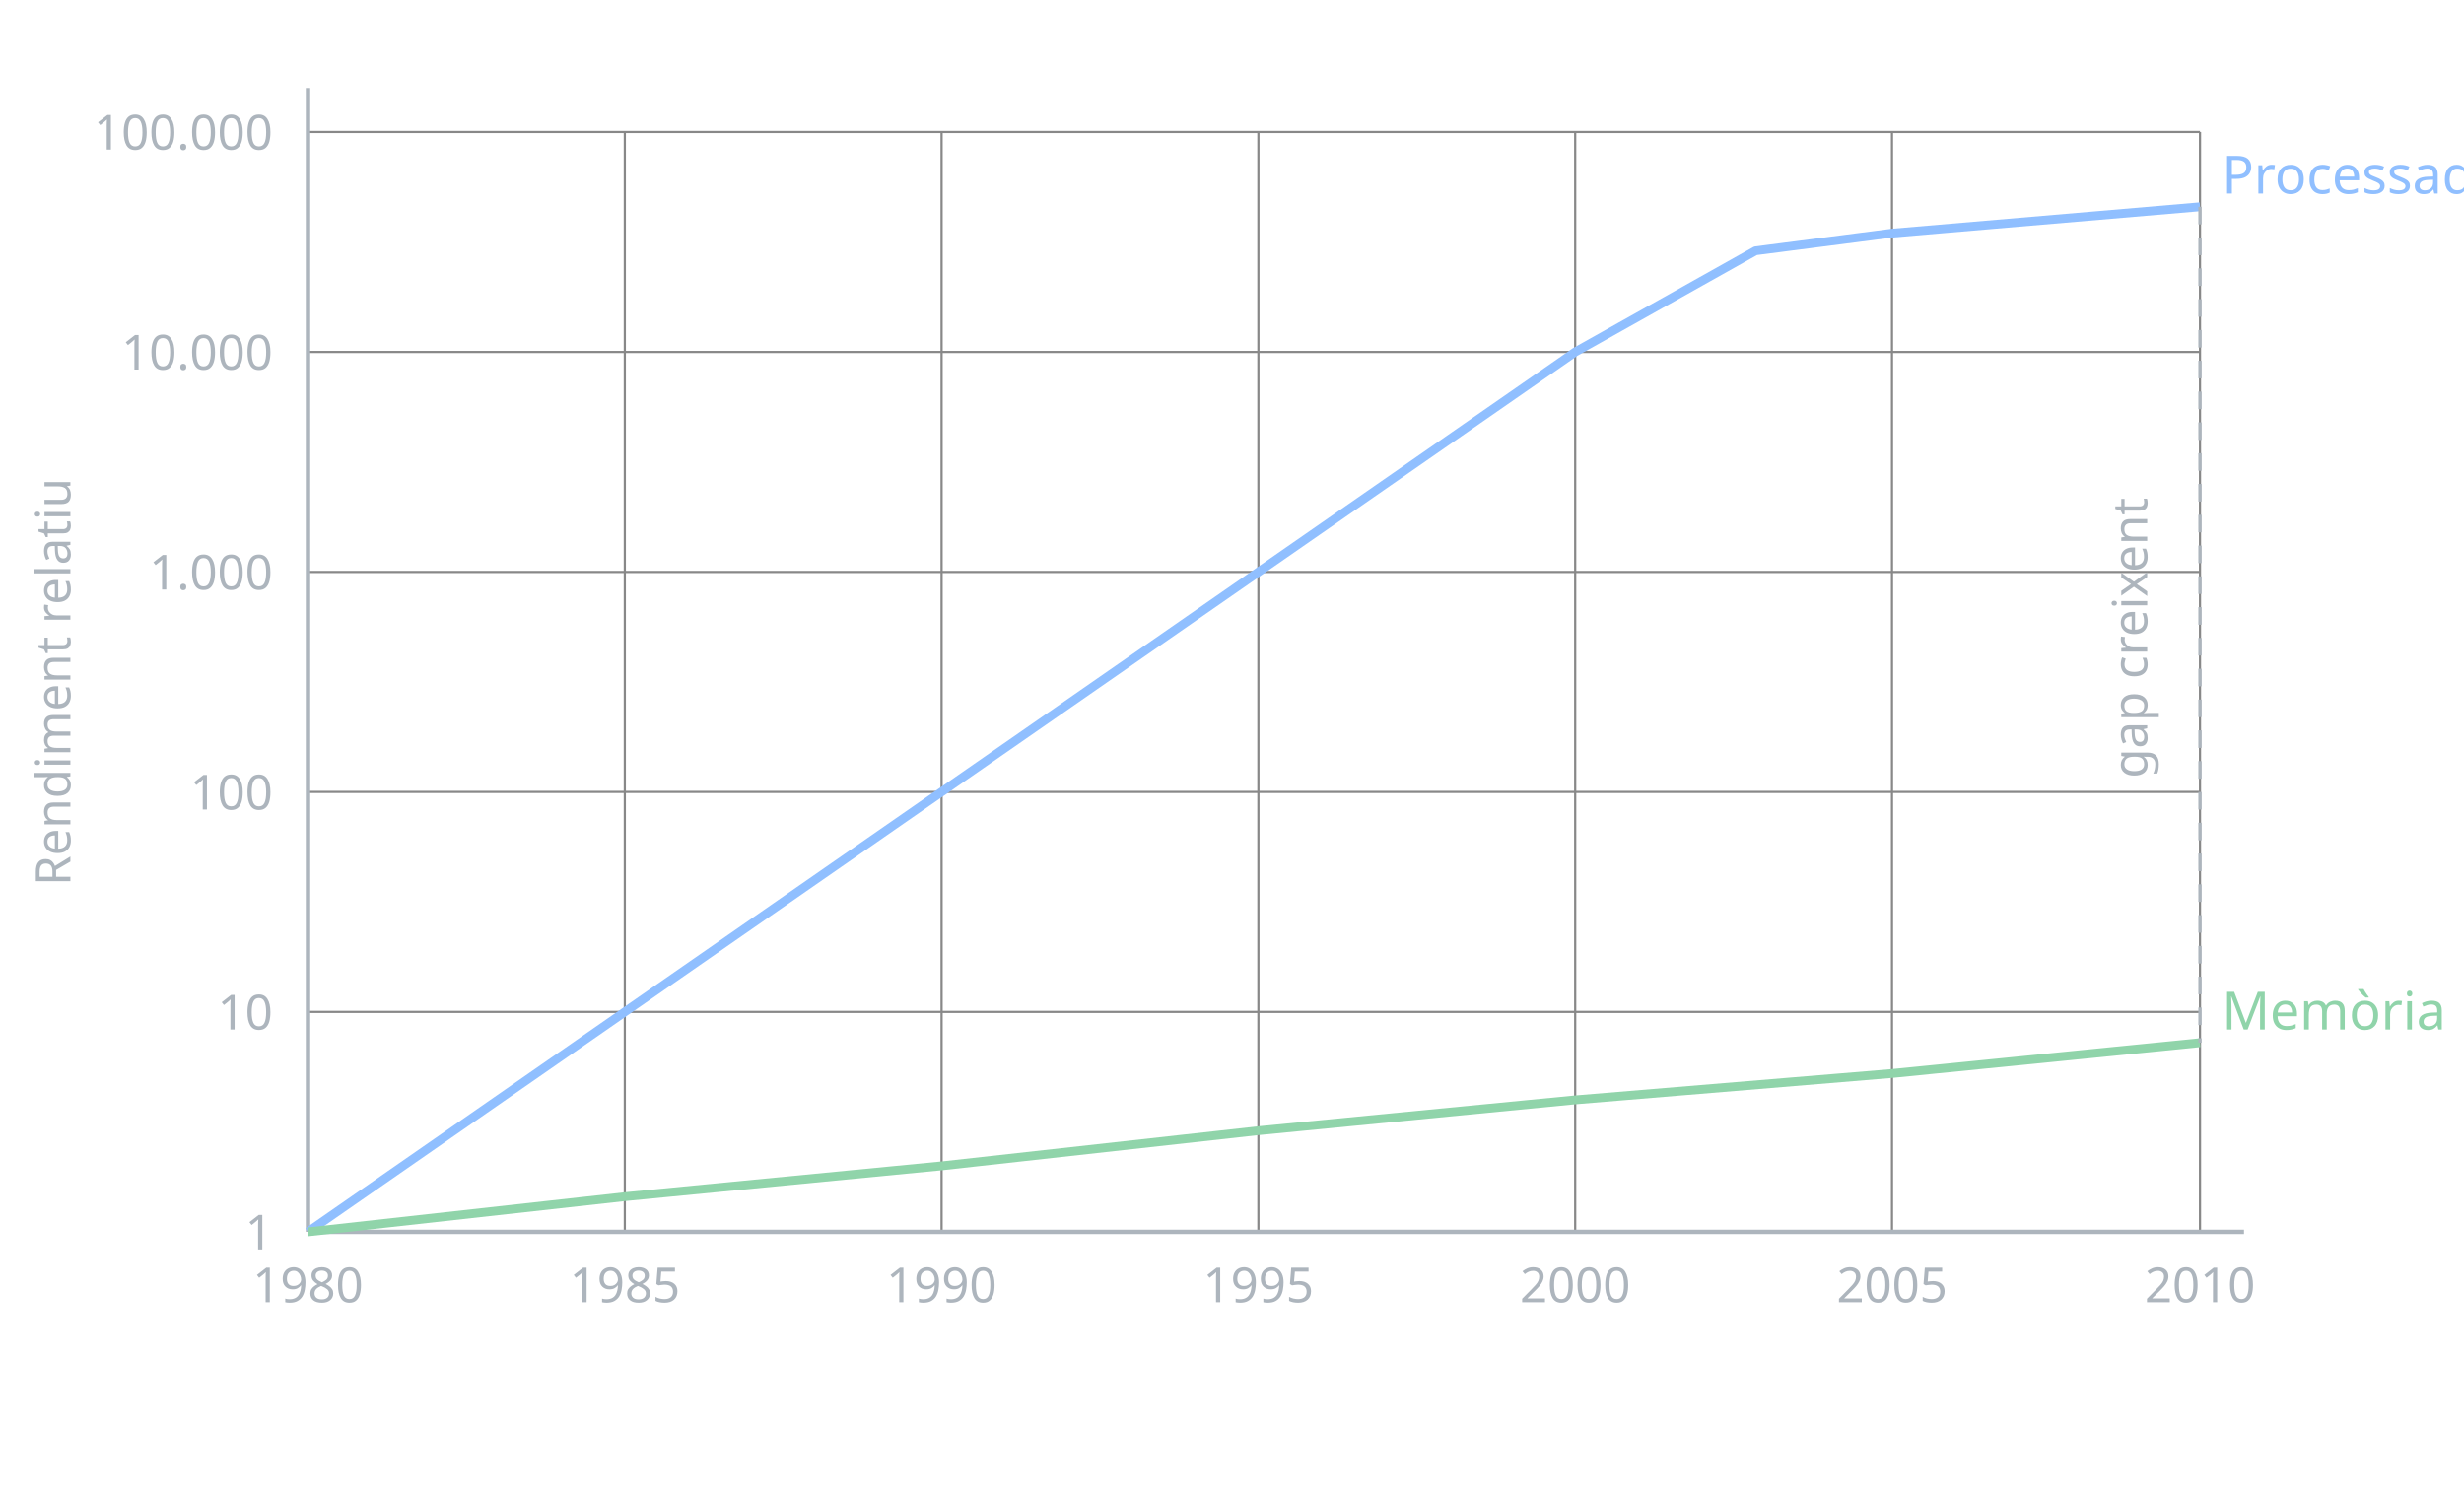
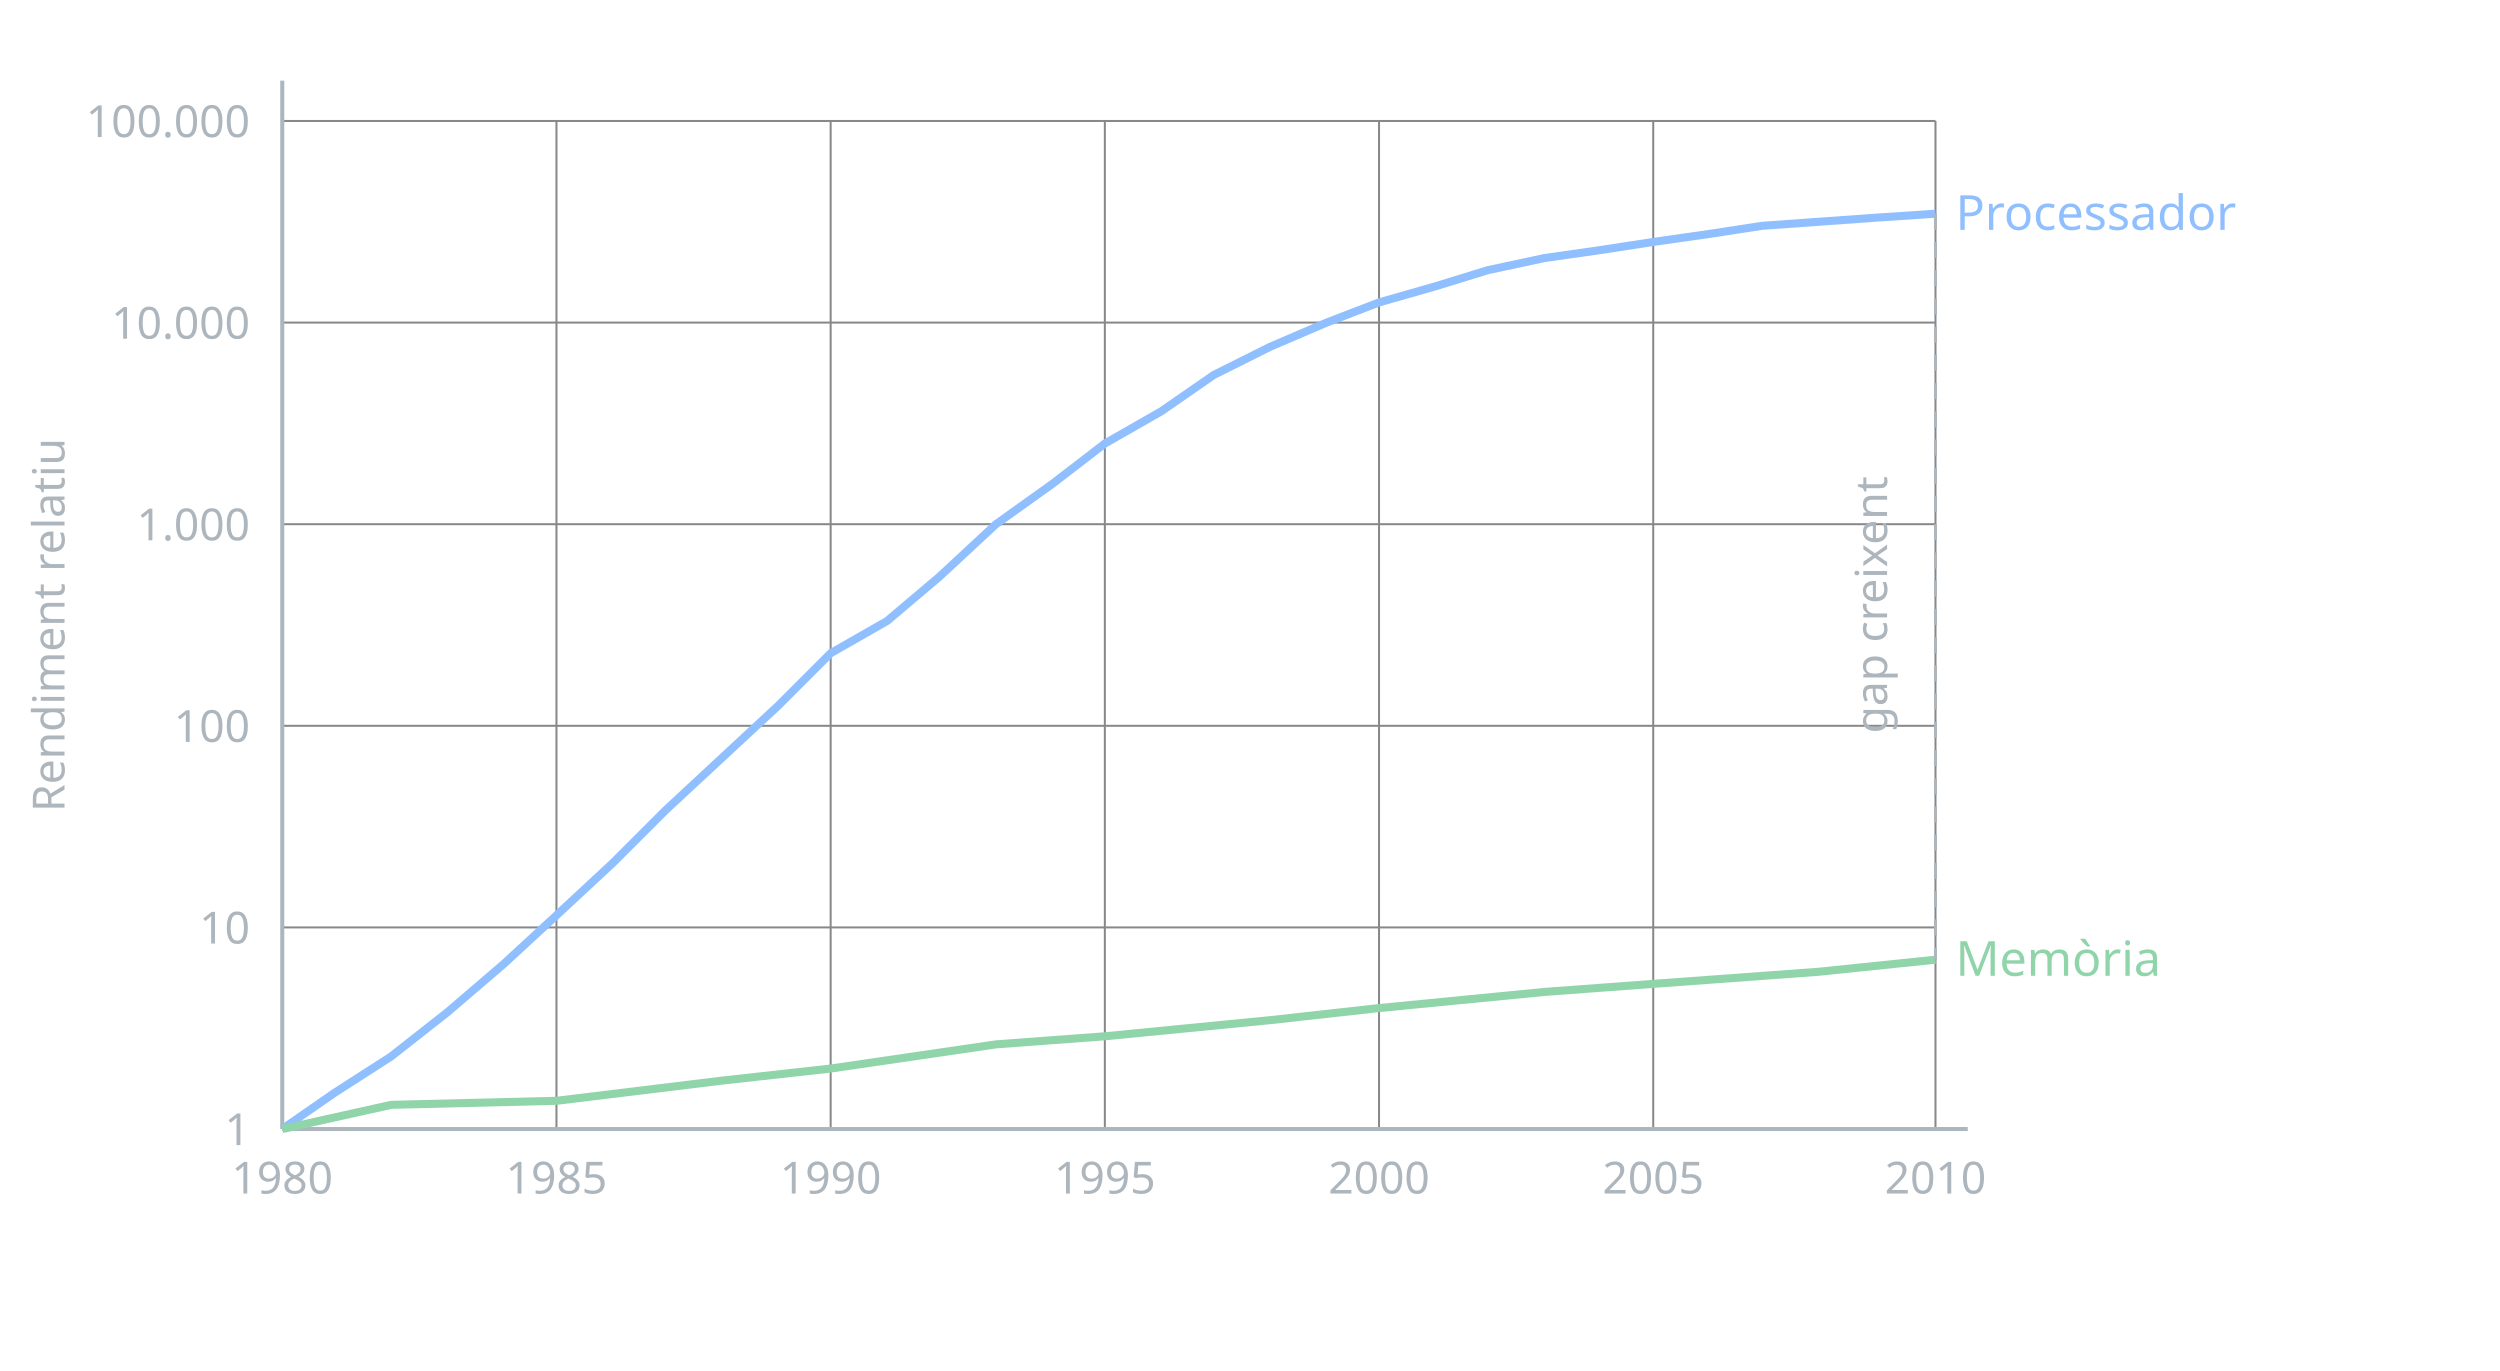
- <svg xmlns="http://www.w3.org/2000/svg" width="560" height="340" viewBox="0 0 560 340" role="img">
-   <line x1="70" y1="280" x2="500" y2="280" stroke="#888" stroke-width="0.5" />
-   <line x1="70" y1="230" x2="500" y2="230" stroke="#888" stroke-width="0.5" />
-   <line x1="70" y1="180" x2="500" y2="180" stroke="#888" stroke-width="0.5" />
-   <line x1="70" y1="130" x2="500" y2="130" stroke="#888" stroke-width="0.5" />
-   <line x1="70" y1="80" x2="500" y2="80" stroke="#888" stroke-width="0.5" />
-   <line x1="70" y1="30" x2="500" y2="30" stroke="#888" stroke-width="0.5" />
+ <svg xmlns="http://www.w3.org/2000/svg" width="620" height="340" viewBox="0 0 620 340" role="img">
+   <line x1="70" y1="280" x2="480" y2="280" stroke="#888" stroke-width="0.5" />
+   <line x1="70" y1="230" x2="480" y2="230" stroke="#888" stroke-width="0.5" />
+   <line x1="70" y1="180" x2="480" y2="180" stroke="#888" stroke-width="0.5" />
+   <line x1="70" y1="130" x2="480" y2="130" stroke="#888" stroke-width="0.5" />
+   <line x1="70" y1="80" x2="480" y2="80" stroke="#888" stroke-width="0.5" />
+   <line x1="70" y1="30" x2="480" y2="30" stroke="#888" stroke-width="0.5" />
  <line x1="70" y1="30" x2="70" y2="280" stroke="#888" stroke-width="0.5" />
-   <line x1="142" y1="30" x2="142" y2="280" stroke="#888" stroke-width="0.5" />
-   <line x1="214" y1="30" x2="214" y2="280" stroke="#888" stroke-width="0.5" />
-   <line x1="286" y1="30" x2="286" y2="280" stroke="#888" stroke-width="0.5" />
-   <line x1="358" y1="30" x2="358" y2="280" stroke="#888" stroke-width="0.5" />
-   <line x1="430" y1="30" x2="430" y2="280" stroke="#888" stroke-width="0.5" />
-   <line x1="500" y1="30" x2="500" y2="280" stroke="#888" stroke-width="0.5" />
-   <line x1="70" y1="280" x2="510" y2="280" stroke="#adb5bd" stroke-width="1" />
+   <line x1="138" y1="30" x2="138" y2="280" stroke="#888" stroke-width="0.5" />
+   <line x1="206" y1="30" x2="206" y2="280" stroke="#888" stroke-width="0.5" />
+   <line x1="274" y1="30" x2="274" y2="280" stroke="#888" stroke-width="0.5" />
+   <line x1="342" y1="30" x2="342" y2="280" stroke="#888" stroke-width="0.5" />
+   <line x1="410" y1="30" x2="410" y2="280" stroke="#888" stroke-width="0.5" />
+   <line x1="480" y1="30" x2="480" y2="280" stroke="#888" stroke-width="0.5" />
+   <line x1="70" y1="280" x2="488" y2="280" stroke="#adb5bd" stroke-width="1" />
  <line x1="70" y1="280" x2="70" y2="20" stroke="#adb5bd" stroke-width="1" />
  <text x="62" y="284" font-family="'Source Sans Pro', sans-serif" font-size="11" fill="#adb5bd" text-anchor="end">1</text>
  <text x="62" y="234" font-family="'Source Sans Pro', sans-serif" font-size="11" fill="#adb5bd" text-anchor="end">10</text>
  <text x="62" y="184" font-family="'Source Sans Pro', sans-serif" font-size="11" fill="#adb5bd" text-anchor="end">100</text>
  <text x="62" y="134" font-family="'Source Sans Pro', sans-serif" font-size="11" fill="#adb5bd" text-anchor="end">1.000</text>
  <text x="62" y="84" font-family="'Source Sans Pro', sans-serif" font-size="11" fill="#adb5bd" text-anchor="end">10.000</text>
  <text x="62" y="34" font-family="'Source Sans Pro', sans-serif" font-size="11" fill="#adb5bd" text-anchor="end">100.000</text>
  <text x="70" y="296" font-family="'Source Sans Pro', sans-serif" font-size="11" fill="#adb5bd" text-anchor="middle">1980</text>
-   <text x="142" y="296" font-family="'Source Sans Pro', sans-serif" font-size="11" fill="#adb5bd" text-anchor="middle">1985</text>
-   <text x="214" y="296" font-family="'Source Sans Pro', sans-serif" font-size="11" fill="#adb5bd" text-anchor="middle">1990</text>
-   <text x="286" y="296" font-family="'Source Sans Pro', sans-serif" font-size="11" fill="#adb5bd" text-anchor="middle">1995</text>
-   <text x="358" y="296" font-family="'Source Sans Pro', sans-serif" font-size="11" fill="#adb5bd" text-anchor="middle">2000</text>
-   <text x="430" y="296" font-family="'Source Sans Pro', sans-serif" font-size="11" fill="#adb5bd" text-anchor="middle">2005</text>
-   <text x="500" y="296" font-family="'Source Sans Pro', sans-serif" font-size="11" fill="#adb5bd" text-anchor="middle">2010</text>
+   <text x="138" y="296" font-family="'Source Sans Pro', sans-serif" font-size="11" fill="#adb5bd" text-anchor="middle">1985</text>
+   <text x="206" y="296" font-family="'Source Sans Pro', sans-serif" font-size="11" fill="#adb5bd" text-anchor="middle">1990</text>
+   <text x="274" y="296" font-family="'Source Sans Pro', sans-serif" font-size="11" fill="#adb5bd" text-anchor="middle">1995</text>
+   <text x="342" y="296" font-family="'Source Sans Pro', sans-serif" font-size="11" fill="#adb5bd" text-anchor="middle">2000</text>
+   <text x="410" y="296" font-family="'Source Sans Pro', sans-serif" font-size="11" fill="#adb5bd" text-anchor="middle">2005</text>
+   <text x="480" y="296" font-family="'Source Sans Pro', sans-serif" font-size="11" fill="#adb5bd" text-anchor="middle">2010</text>
  <text x="16" y="155" font-family="'Source Sans Pro', sans-serif" font-size="11" fill="#adb5bd" text-anchor="middle" transform="rotate(-90,16,155)">Rendiment relatiu</text>
-   <polyline points="70,280 142,230 214,180 286,130 358,80 399,57 430,53 500,47" fill="none" stroke="#90bfff" stroke-width="2" stroke-linejoin="round" />
-   <polyline points="70,280 142,272 214,265 286,257 358,250 430,244 500,237" fill="none" stroke="#90d4aa" stroke-width="2" stroke-linejoin="round" />
-   <text x="505" y="44" font-family="'Source Sans Pro', sans-serif" font-size="12" fill="#90bfff">Processador</text>
-   <text x="505" y="234" font-family="'Source Sans Pro', sans-serif" font-size="12" fill="#90d4aa">Memòria</text>
-   <line x1="500" y1="47" x2="500" y2="237" stroke="#adb5bd" stroke-width="0.75" stroke-dasharray="4,3" />
-   <text x="488" y="145" font-family="'Source Sans Pro', sans-serif" font-size="11" fill="#adb5bd" text-anchor="middle" transform="rotate(-90,488,145)">gap creixent</text>
+   <polyline points="70,280 83,271 97,262 111,251 125,239 138,227 152,214 165,201 179,188 193,175 206,162 220,154 233,143 247,130 261,120 274,110 288,102 301,93 315,86 329,80 342,75 356,71 369,67 383,64 397,62 410,60 424,58 437,56 451,55 465,54 480,53" fill="none" stroke="#90bfff" stroke-width="2" stroke-linejoin="round" />
+   <polyline points="70,280 97,274 138,273 179,268 206,265 247,259 274,257 315,253 342,250 383,246 410,244 451,241 480,238" fill="none" stroke="#90d4aa" stroke-width="2" stroke-linejoin="round" />
+   <text x="485" y="57" font-family="'Source Sans Pro', sans-serif" font-size="12" fill="#90bfff" text-anchor="start">Processador</text>
+   <text x="485" y="242" font-family="'Source Sans Pro', sans-serif" font-size="12" fill="#90d4aa" text-anchor="start">Memòria</text>
+   <line x1="480" y1="53" x2="480" y2="238" stroke="#adb5bd" stroke-width="0.75" stroke-dasharray="4,3" />
+   <text x="468" y="150" font-family="'Source Sans Pro', sans-serif" font-size="11" fill="#adb5bd" text-anchor="middle" transform="rotate(-90,468,150)">gap creixent</text>
</svg>
